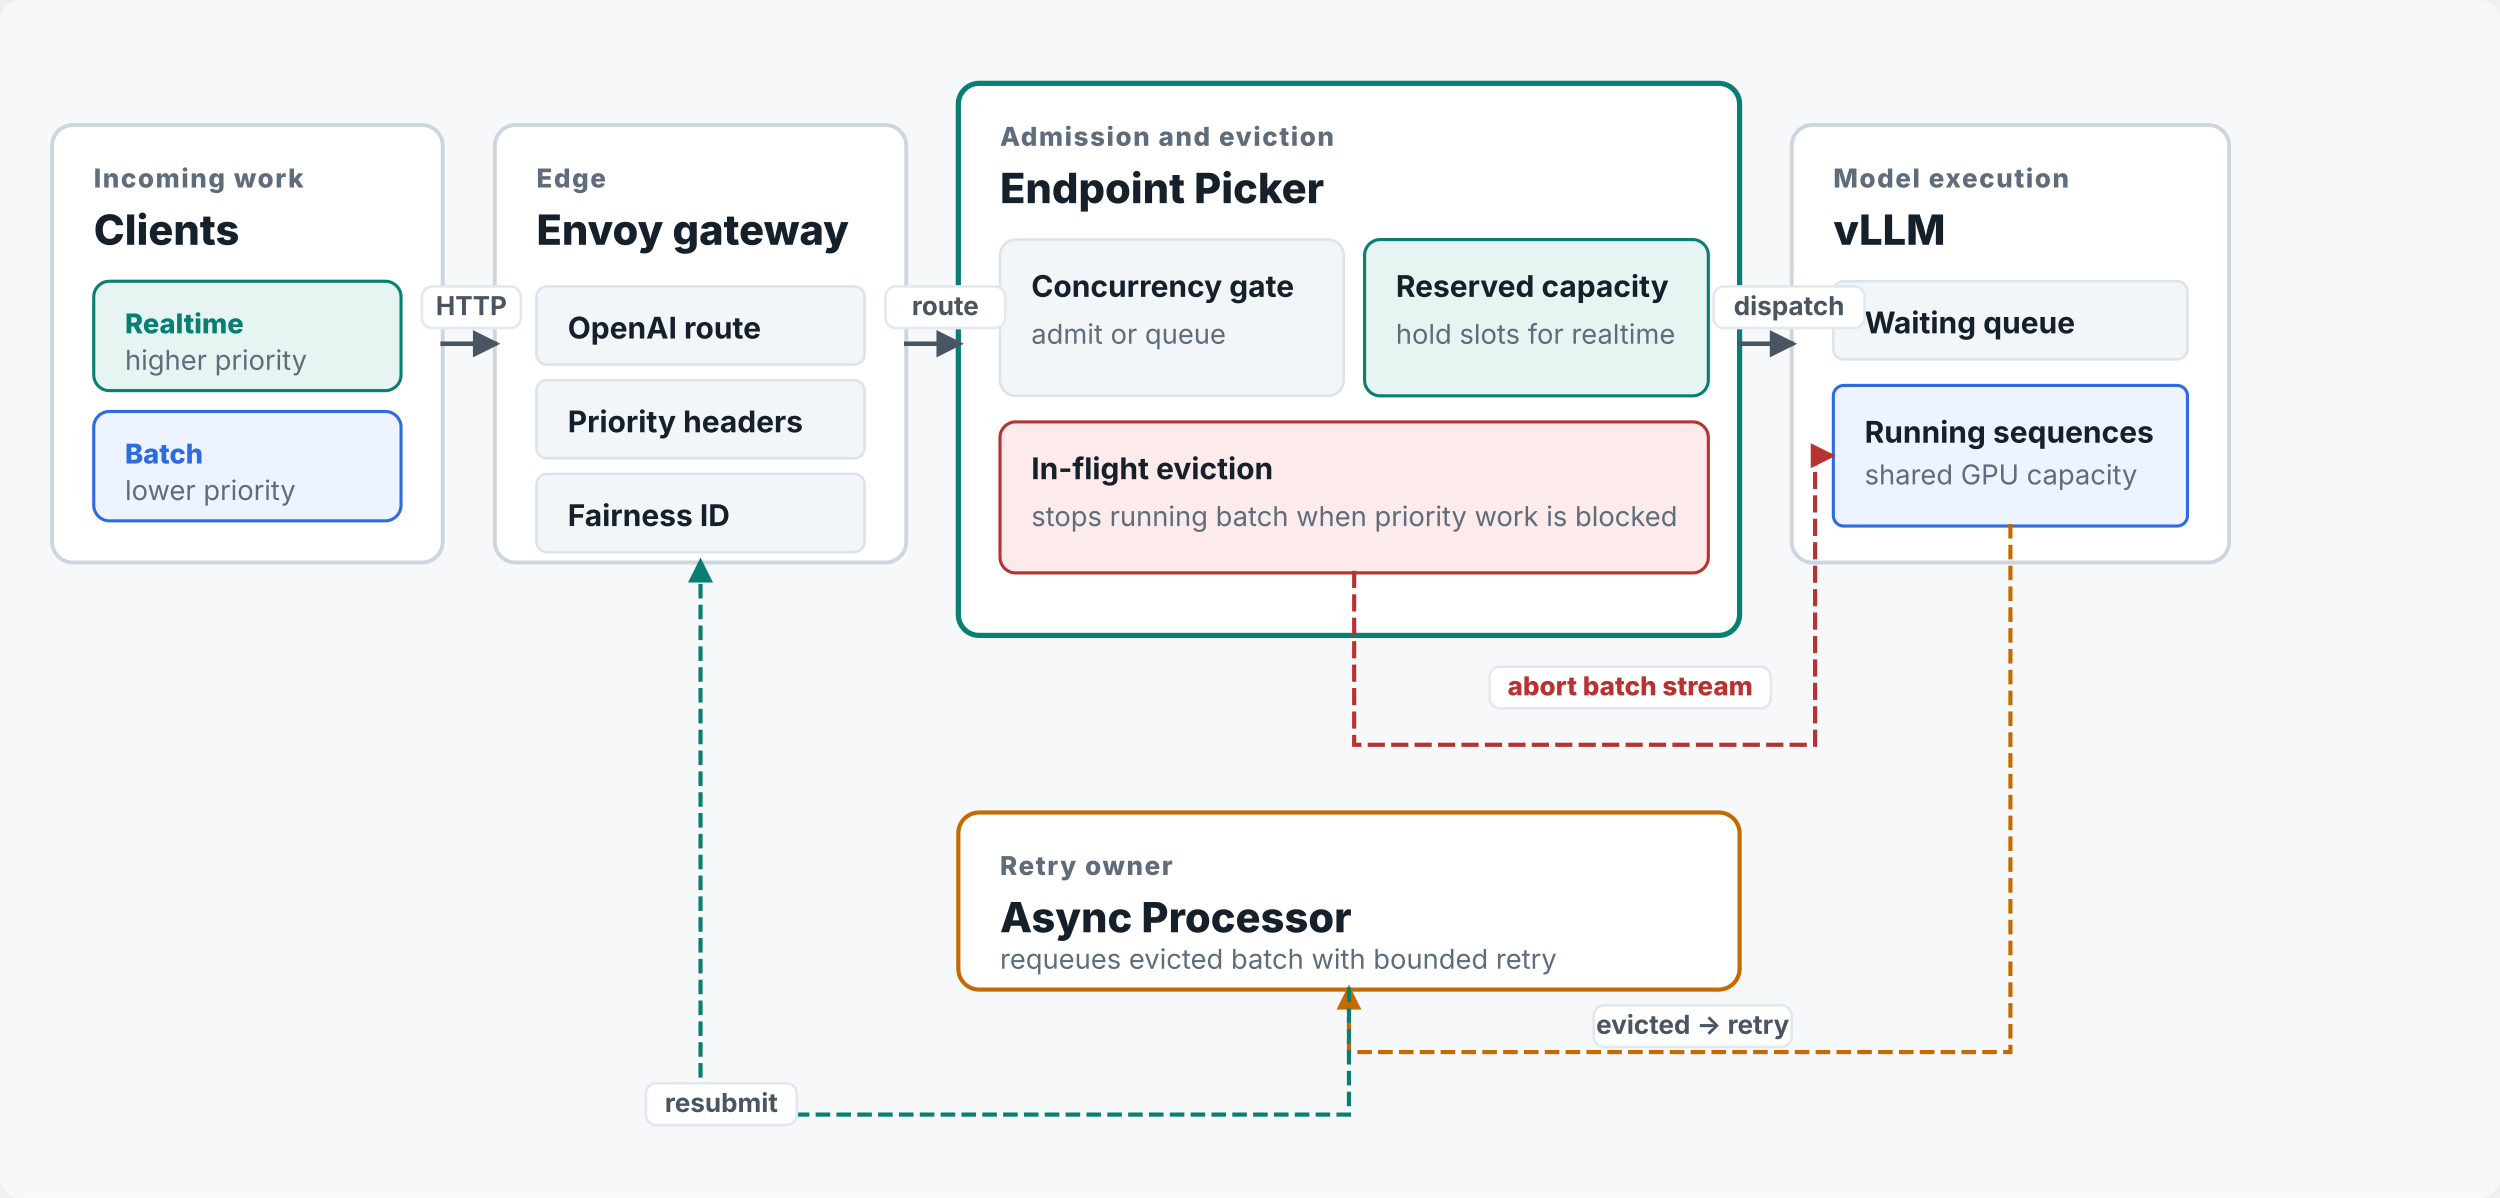
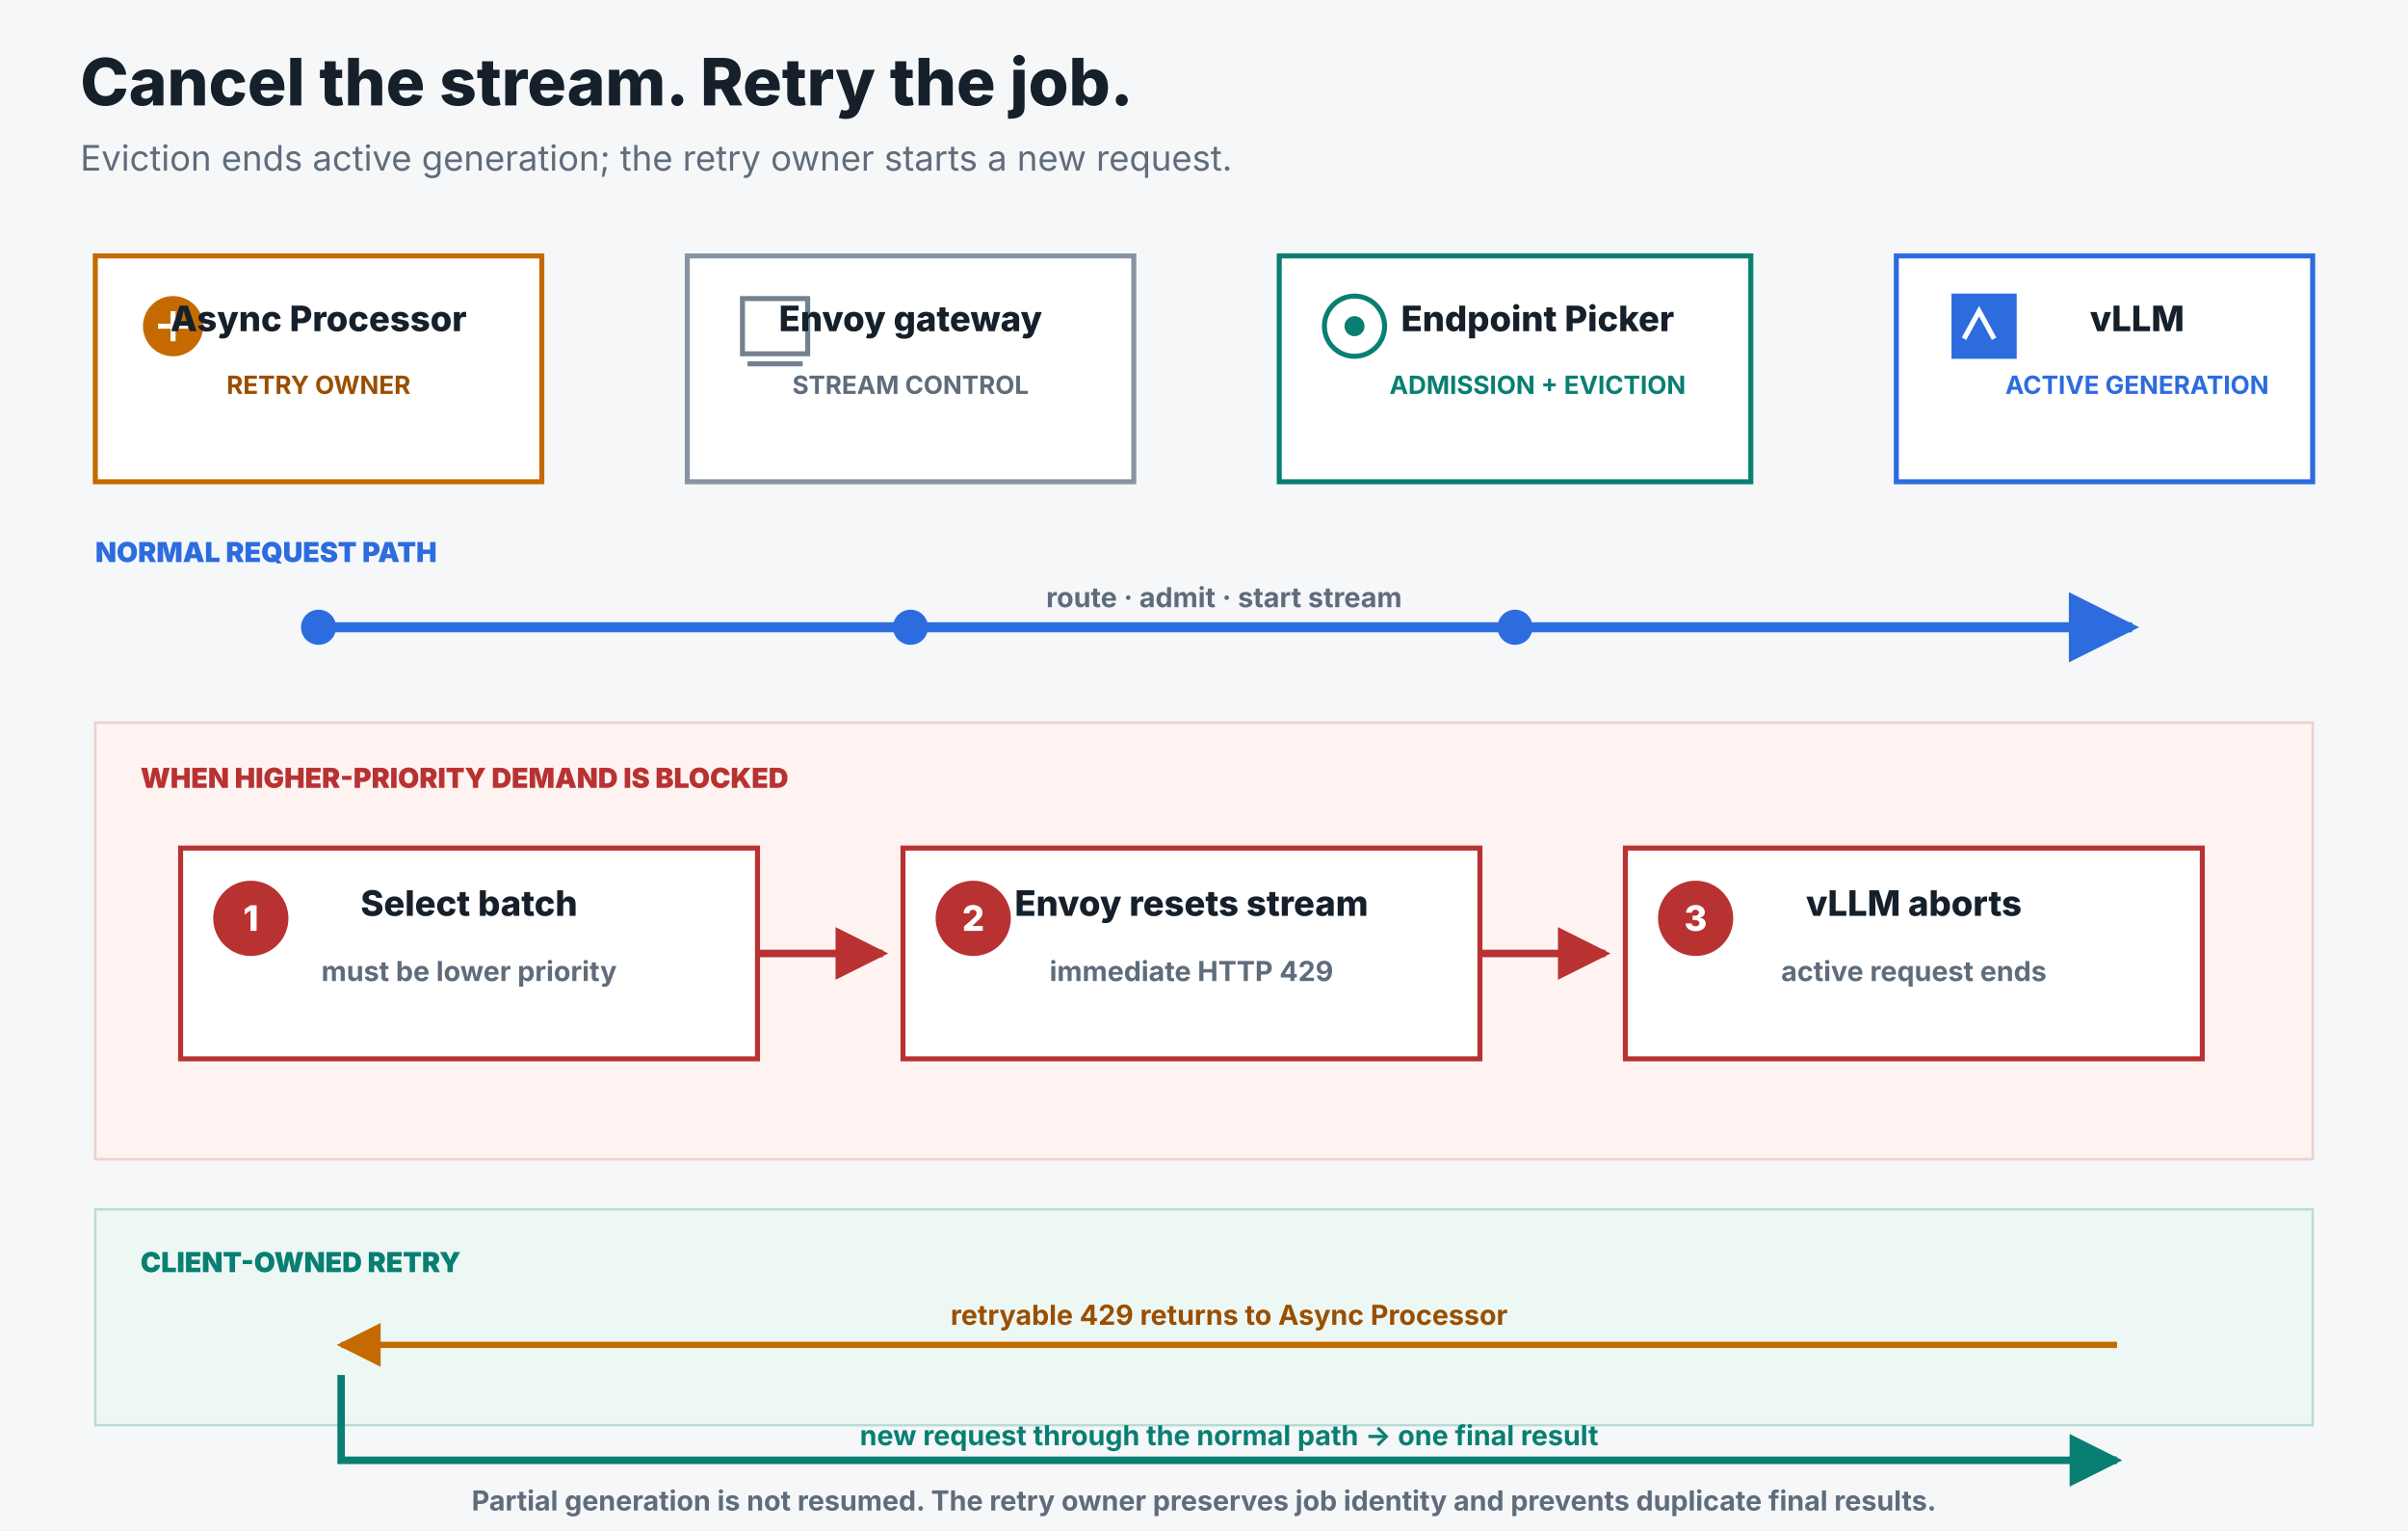
- <svg xmlns="http://www.w3.org/2000/svg" width="960" height="460" viewBox="0 0 960 460" role="img" aria-labelledby="request-path-arch-title request-path-arch-desc">
+ <svg xmlns="http://www.w3.org/2000/svg" width="960" height="610" viewBox="0 0 960 610" role="img" aria-labelledby="title desc">
  <style>
-     text { font-family: Inter, ui-sans-serif, system-ui, sans-serif; letter-spacing: 0; }
-     .kicker { fill: #5f6c7b; font-size: 10px; font-weight: 800; letter-spacing: 0.06em; text-transform: uppercase; }
-     .title { fill: #15202b; font-size: 16px; font-weight: 800; }
-     .label { fill: #15202b; font-size: 11.5px; font-weight: 700; }
-     .copy { fill: #5f6c7b; font-size: 10.5px; }
-     .flow { fill: #4a5563; font-size: 10px; font-weight: 700; }
-     .lane-realtime { fill: #087f72; font-size: 10.5px; font-weight: 800; }
-     .lane-batch { fill: #2d6cdf; font-size: 10.5px; font-weight: 800; }
-     .callout { fill: #b83232; font-size: 10px; font-weight: 800; }
-     .pill { fill: #fff; stroke: #e2e8f0; stroke-width: 1; }
-     .route { fill: none; stroke-linecap: square; stroke-linejoin: miter; }
+     text { font-family: Inter, Arial, sans-serif; letter-spacing: 0; }
+     .ink { fill: #15202b; }
+     .muted { fill: #5f6c7b; }
+     .title { font-size: 26px; font-weight: 800; }
+     .subtitle { font-size: 14px; }
+     .actor { font-size: 14px; font-weight: 800; }
+     .role { font-size: 10px; font-weight: 750; }
+     .step { font-size: 14px; font-weight: 800; }
+     .small { font-size: 11px; font-weight: 650; }
+     .phase { font-size: 11px; font-weight: 850; }
  </style>
  <defs>
-     <marker id="arrow" viewBox="0 0 10 10" refX="8" refY="5" markerWidth="6" markerHeight="6" orient="auto">
-       <path d="M 0 0 L 10 5 L 0 10 z" fill="#4a5563" />
+     <marker id="arrow" viewBox="0 0 10 10" refX="9" refY="5" markerWidth="7" markerHeight="7" orient="auto">
+       <path d="M0 0 L10 5 L0 10z" fill="#2d6cdf" />
    </marker>
-     <marker id="arrow-teal" viewBox="0 0 10 10" refX="8" refY="5" markerWidth="6" markerHeight="6" orient="auto">
-       <path d="M 0 0 L 10 5 L 0 10 z" fill="#087f72" />
+     <marker id="arrow-red" viewBox="0 0 10 10" refX="9" refY="5" markerWidth="7" markerHeight="7" orient="auto">
+       <path d="M0 0 L10 5 L0 10z" fill="#b83232" />
    </marker>
-     <marker id="arrow-red" viewBox="0 0 10 10" refX="8" refY="5" markerWidth="6" markerHeight="6" orient="auto">
-       <path d="M 0 0 L 10 5 L 0 10 z" fill="#b83232" />
+     <marker id="arrow-green" viewBox="0 0 10 10" refX="9" refY="5" markerWidth="7" markerHeight="7" orient="auto">
+       <path d="M0 0 L10 5 L0 10z" fill="#087f72" />
    </marker>
-     <marker id="arrow-amber" viewBox="0 0 10 10" refX="8" refY="5" markerWidth="6" markerHeight="6" orient="auto">
-       <path d="M 0 0 L 10 5 L 0 10 z" fill="#c56a00" />
+     <marker id="arrow-orange" viewBox="0 0 10 10" refX="9" refY="5" markerWidth="7" markerHeight="7" orient="auto">
+       <path d="M0 0 L10 5 L0 10z" fill="#c56a00" />
    </marker>
  </defs>
-   <rect width="960" height="460" fill="#f7f8fa" rx="8" />
-   <g id="clients">
-     <rect x="20" y="48" width="150" height="168" fill="#fff" stroke="#cdd5df" stroke-width="1.5" rx="8" />
-     <text class="kicker" x="36" y="72">Incoming work</text>
-     <text class="title" x="36" y="94">Clients</text>
-     <rect x="36" y="108" width="118" height="42" fill="#e7f5f2" stroke="#087f72" stroke-width="1.2" rx="6" />
-     <text class="lane-realtime" x="48" y="128">Realtime</text>
-     <text class="copy" x="48" y="142">higher priority</text>
-     <rect x="36" y="158" width="118" height="42" fill="#edf3ff" stroke="#2d6cdf" stroke-width="1.2" rx="6" />
-     <text class="lane-batch" x="48" y="178">Batch</text>
-     <text class="copy" x="48" y="192">lower priority</text>
-   </g>
-   <g id="envoy">
-     <rect x="190" y="48" width="158" height="168" fill="#fff" stroke="#cdd5df" stroke-width="1.5" rx="8" />
-     <text class="kicker" x="206" y="72">Edge</text>
-     <text class="title" x="206" y="94">Envoy gateway</text>
-     <rect x="206" y="110" width="126" height="30" fill="#f3f6f8" stroke="#dde3ea" rx="4" />
-     <text class="label" x="218" y="130">OpenAI route</text>
-     <rect x="206" y="146" width="126" height="30" fill="#f3f6f8" stroke="#dde3ea" rx="4" />
-     <text class="label" x="218" y="166">Priority headers</text>
-     <rect x="206" y="182" width="126" height="30" fill="#f3f6f8" stroke="#dde3ea" rx="4" />
-     <text class="label" x="218" y="202">Fairness ID</text>
-   </g>
-   <g id="epp">
-     <rect x="368" y="32" width="300" height="212" fill="#fff" stroke="#087f72" stroke-width="2" rx="8" />
-     <text class="kicker" x="384" y="56">Admission and eviction</text>
-     <text class="title" x="384" y="78">Endpoint Picker</text>
-     <rect x="384" y="92" width="132" height="60" fill="#f3f6f8" stroke="#dde3ea" rx="6" />
-     <text class="label" x="396" y="114">Concurrency gate</text>
-     <text class="copy" x="396" y="132">admit or queue</text>
-     <rect x="524" y="92" width="132" height="60" fill="#e7f5f2" stroke="#087f72" stroke-width="1.2" rx="6" />
-     <text class="label" x="536" y="114">Reserved capacity</text>
-     <text class="copy" x="536" y="132">hold slots for realtime</text>
-     <rect x="384" y="162" width="272" height="58" fill="#fdeaea" stroke="#b83232" stroke-width="1.2" rx="6" />
-     <text class="label" x="396" y="184">In-flight eviction</text>
-     <text class="copy" x="396" y="202">stops running batch when priority work is blocked</text>
-   </g>
-   <g id="vllm">
-     <rect x="688" y="48" width="168" height="168" fill="#fff" stroke="#cdd5df" stroke-width="1.5" rx="8" />
-     <text class="kicker" x="704" y="72">Model execution</text>
-     <text class="title" x="704" y="94">vLLM</text>
-     <rect x="704" y="108" width="136" height="30" fill="#f3f6f8" stroke="#dde3ea" rx="4" />
-     <text class="label" x="716" y="128">Waiting queue</text>
-     <rect x="704" y="148" width="136" height="54" fill="#edf3ff" stroke="#2d6cdf" stroke-width="1.2" rx="4" />
-     <text class="label" x="716" y="170">Running sequences</text>
-     <text class="copy" x="716" y="186">shared GPU capacity</text>
-   </g>
-   <g id="async">
-     <rect x="368" y="312" width="300" height="68" fill="#fff" stroke="#c56a00" stroke-width="1.6" rx="8" />
-     <text class="kicker" x="384" y="336">Retry owner</text>
-     <text class="title" x="384" y="358">Async Processor</text>
-     <text class="copy" x="384" y="372">requeues evicted batch with bounded retry</text>
-   </g>
-   <g id="routes">
-     <path class="route" d="M170 132 H190" stroke="#4a5563" stroke-width="1.75" marker-end="url(#arrow)" />
-     <path class="route" d="M348 132 H368" stroke="#4a5563" stroke-width="1.75" marker-end="url(#arrow)" />
-     <path class="route" d="M668 132 H688" stroke="#4a5563" stroke-width="1.75" marker-end="url(#arrow)" />
-     <path class="route" d="M520 220 V286 H697 V175 H703" stroke="#b83232" stroke-width="1.6" stroke-dasharray="5 4" marker-end="url(#arrow-red)" />
-     <path class="route" d="M772 202 V404 H518 V380" stroke="#c56a00" stroke-width="1.6" stroke-dasharray="4 4" marker-end="url(#arrow-amber)" />
-     <path class="route" d="M518 380 V428 H269 V216" stroke="#087f72" stroke-width="1.6" stroke-dasharray="4 4" marker-end="url(#arrow-teal)" />
-   </g>
-   <g id="labels">
-     <rect class="pill" x="162" y="110" width="38" height="16" rx="4" />
-     <text class="flow" x="181" y="121" text-anchor="middle">HTTP</text>
-     <rect class="pill" x="340" y="110" width="46" height="16" rx="4" />
-     <text class="flow" x="363" y="121" text-anchor="middle">route</text>
-     <rect class="pill" x="658" y="110" width="58" height="16" rx="4" />
-     <text class="flow" x="687" y="121" text-anchor="middle">dispatch</text>
-     <rect class="pill" x="572" y="256" width="108" height="16" rx="4" />
-     <text class="callout" x="626" y="267" text-anchor="middle">abort batch stream</text>
-     <rect class="pill" x="612" y="386" width="76" height="16" rx="4" />
-     <text class="flow" x="650" y="397" text-anchor="middle" fill="#c56a00">evicted → retry</text>
-     <rect class="pill" x="248" y="416" width="58" height="16" rx="4" />
-     <text class="flow" x="277" y="427" text-anchor="middle" fill="#087f72">resubmit</text>
-   </g>
+   <rect width="960" height="610" fill="#f5f7f9" />
+   <text x="32" y="42" class="ink title">Cancel the stream. Retry the job.</text>
+   <text x="32" y="68" class="muted subtitle">Eviction ends active generation; the retry owner starts a new request.</text>
+   <rect x="38" y="102" width="178" height="90" fill="#ffffff" stroke="#c56a00" stroke-width="2" />
+   <circle cx="69" cy="130" r="12" fill="#c56a00" />
+   <path d="M63 130 h12 M69 124 v12" stroke="#ffffff" stroke-width="2" />
+   <text x="127" y="132" class="ink actor" text-anchor="middle">Async Processor</text>
+   <text x="127" y="157" fill="#9a4f00" class="role" text-anchor="middle">RETRY OWNER</text>
+   <rect x="274" y="102" width="178" height="90" fill="#ffffff" stroke="#8794a1" stroke-width="2" />
+   <rect x="296" y="119" width="26" height="22" fill="none" stroke="#738190" stroke-width="2" />
+   <path d="M298 145 h22" stroke="#738190" stroke-width="2" />
+   <text x="363" y="132" class="ink actor" text-anchor="middle">Envoy gateway</text>
+   <text x="363" y="157" class="muted role" text-anchor="middle">STREAM CONTROL</text>
+   <rect x="510" y="102" width="188" height="90" fill="#ffffff" stroke="#087f72" stroke-width="2" />
+   <circle cx="540" cy="130" r="12" fill="none" stroke="#087f72" stroke-width="2" />
+   <circle cx="540" cy="130" r="4" fill="#087f72" />
+   <text x="613" y="132" class="ink actor" text-anchor="middle">Endpoint Picker</text>
+   <text x="613" y="157" fill="#087f72" class="role" text-anchor="middle">ADMISSION + EVICTION</text>
+   <rect x="756" y="102" width="166" height="90" fill="#ffffff" stroke="#2d6cdf" stroke-width="2" />
+   <rect x="778" y="117" width="26" height="26" fill="#2d6cdf" />
+   <path d="M783 135 l6-11 l6 11" fill="none" stroke="#ffffff" stroke-width="2" />
+   <text x="852" y="132" class="ink actor" text-anchor="middle">vLLM</text>
+   <text x="852" y="157" fill="#2d6cdf" class="role" text-anchor="middle">ACTIVE GENERATION</text>
+   <text x="38" y="224" fill="#2d6cdf" class="phase">NORMAL REQUEST PATH</text>
+   <line x1="127" y1="250" x2="850" y2="250" stroke="#2d6cdf" stroke-width="4" marker-end="url(#arrow)" />
+   <circle cx="127" cy="250" r="7" fill="#2d6cdf" />
+   <circle cx="363" cy="250" r="7" fill="#2d6cdf" />
+   <circle cx="604" cy="250" r="7" fill="#2d6cdf" />
+   <text x="488" y="242" class="muted small" text-anchor="middle">route · admit · start stream</text>
+   <rect x="38" y="288" width="884" height="174" fill="#fff3f2" stroke="#efd0cc" />
+   <text x="56" y="314" fill="#b83232" class="phase">WHEN HIGHER-PRIORITY DEMAND IS BLOCKED</text>
+   <rect x="72" y="338" width="230" height="84" fill="#ffffff" stroke="#b83232" stroke-width="2" />
+   <circle cx="100" cy="366" r="15" fill="#b83232" />
+   <text x="100" y="371" fill="#ffffff" class="step" text-anchor="middle">1</text>
+   <text x="187" y="365" class="ink step" text-anchor="middle">Select batch</text>
+   <text x="187" y="391" class="muted small" text-anchor="middle">must be lower priority</text>
+   <line x1="302" y1="380" x2="352" y2="380" stroke="#b83232" stroke-width="3" marker-end="url(#arrow-red)" />
+   <rect x="360" y="338" width="230" height="84" fill="#ffffff" stroke="#b83232" stroke-width="2" />
+   <circle cx="388" cy="366" r="15" fill="#b83232" />
+   <text x="388" y="371" fill="#ffffff" class="step" text-anchor="middle">2</text>
+   <text x="475" y="365" class="ink step" text-anchor="middle">Envoy resets stream</text>
+   <text x="475" y="391" class="muted small" text-anchor="middle">immediate HTTP 429</text>
+   <line x1="590" y1="380" x2="640" y2="380" stroke="#b83232" stroke-width="3" marker-end="url(#arrow-red)" />
+   <rect x="648" y="338" width="230" height="84" fill="#ffffff" stroke="#b83232" stroke-width="2" />
+   <circle cx="676" cy="366" r="15" fill="#b83232" />
+   <text x="676" y="371" fill="#ffffff" class="step" text-anchor="middle">3</text>
+   <text x="763" y="365" class="ink step" text-anchor="middle">vLLM aborts</text>
+   <text x="763" y="391" class="muted small" text-anchor="middle">active request ends</text>
+   <rect x="38" y="482" width="884" height="86" fill="#edf8f5" stroke="#b9ddd4" />
+   <text x="56" y="507" fill="#087f72" class="phase">CLIENT-OWNED RETRY</text>
+   <line x1="844" y1="536" x2="136" y2="536" stroke="#c56a00" stroke-width="2.5" marker-end="url(#arrow-orange)" />
+   <text x="490" y="528" fill="#9a4f00" class="small" text-anchor="middle">retryable 429 returns to Async Processor</text>
+   <path d="M136 548 V582 H844" fill="none" stroke="#087f72" stroke-width="3" marker-end="url(#arrow-green)" />
+   <text x="490" y="576" fill="#087f72" class="small" text-anchor="middle">new request through the normal path → one final result</text>
+   <text x="480" y="602" class="muted small" text-anchor="middle">Partial generation is not resumed. The retry owner preserves job identity and prevents duplicate final results.</text>
</svg>
